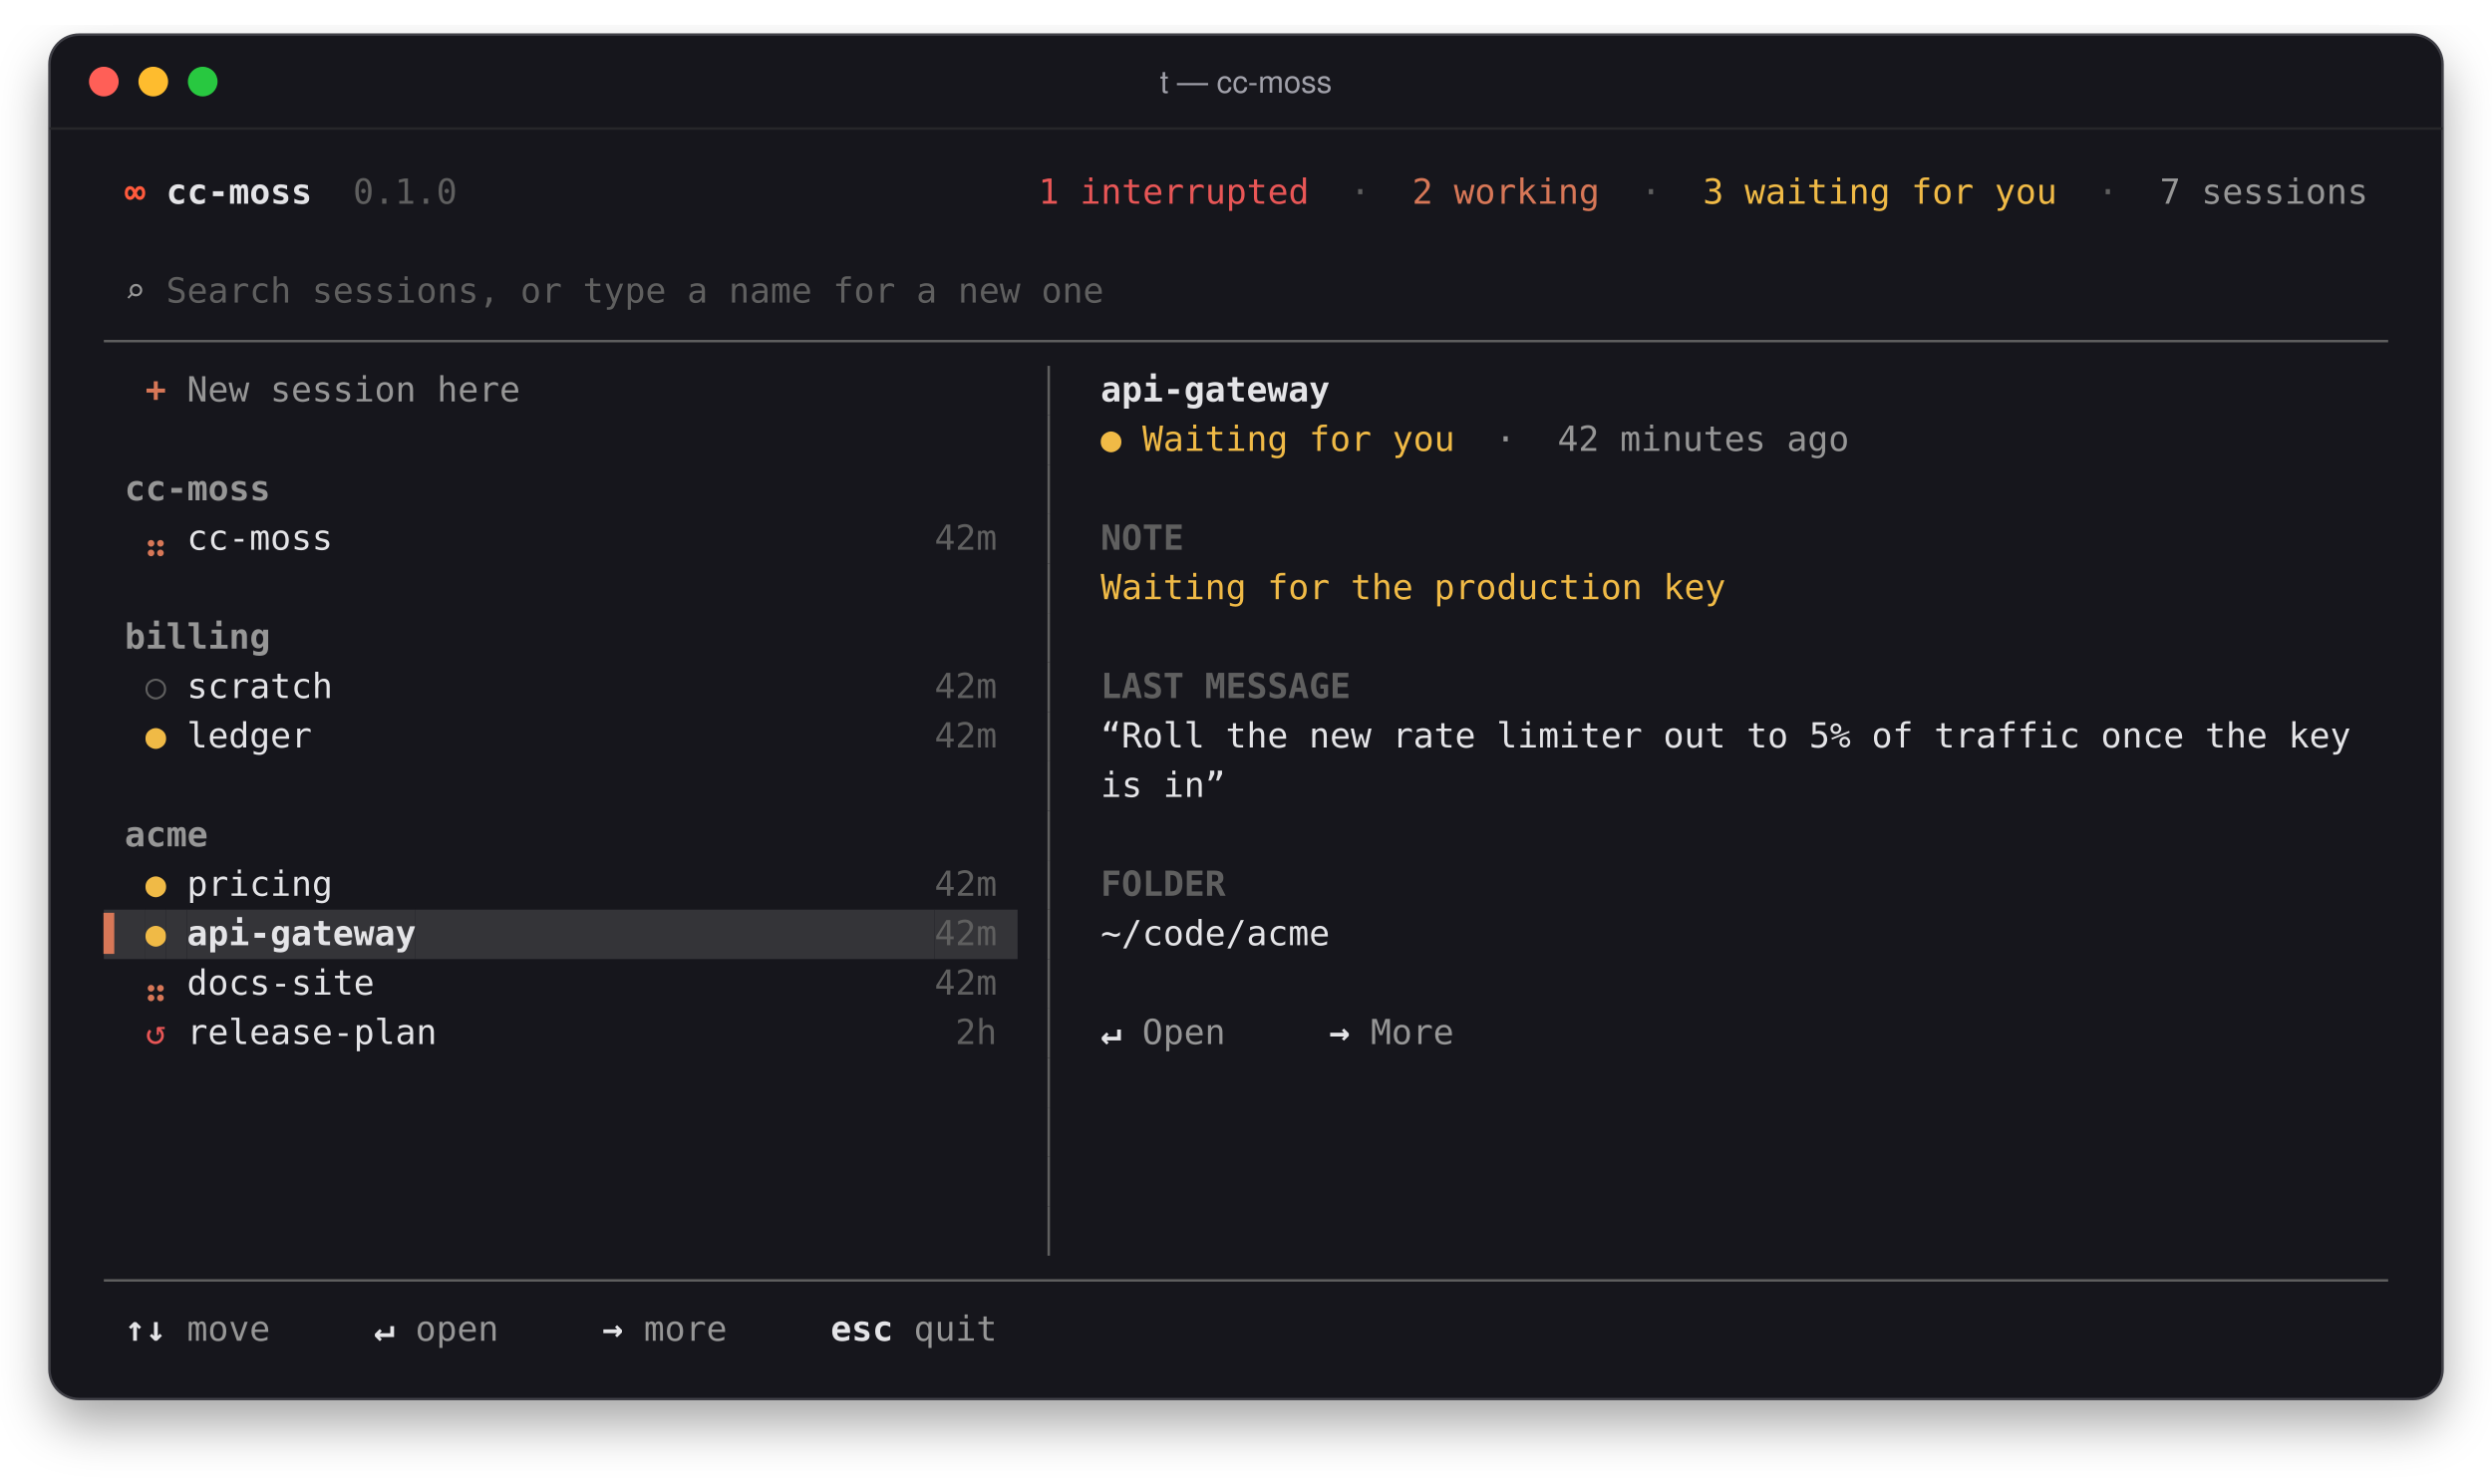
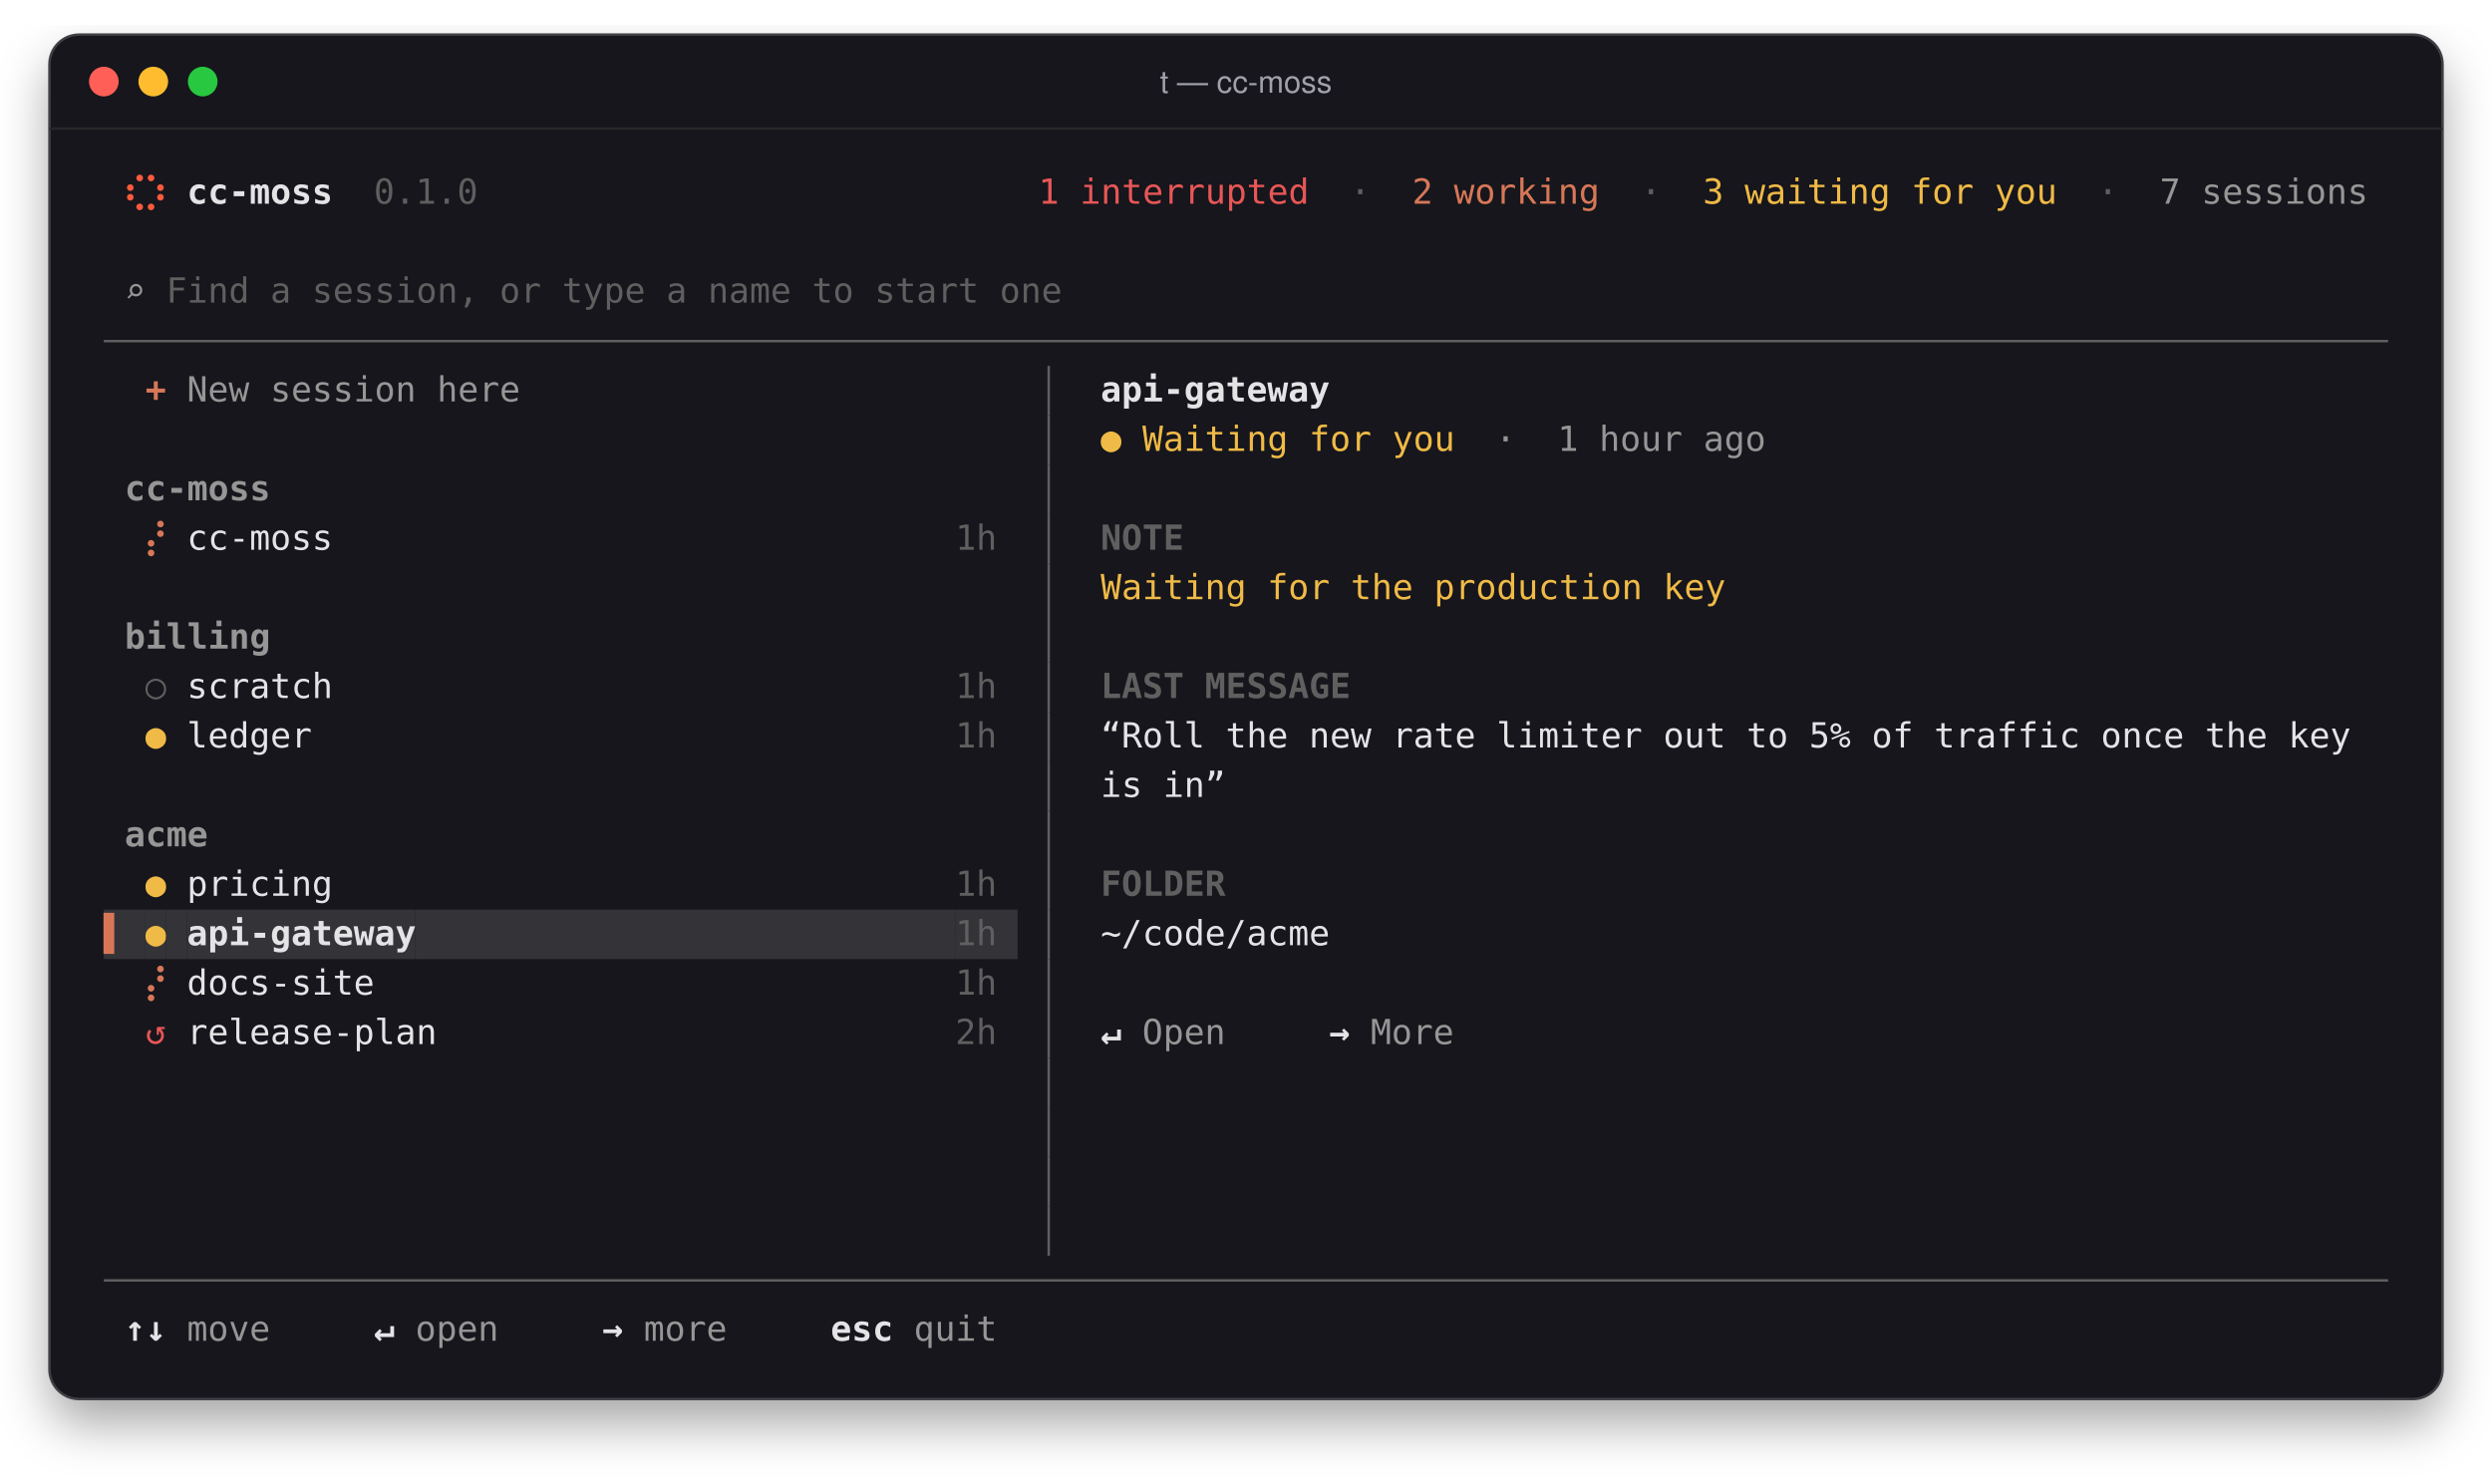
<svg xmlns="http://www.w3.org/2000/svg" width="1008" height="600" viewBox="0 0 1008 600" role="img" aria-label="t — cc-moss">
  <defs>
    <filter id="s" x="-10%" y="-10%" width="120%" height="130%">
      <feDropShadow dx="0" dy="10" stdDeviation="10" flood-color="#000" flood-opacity=".35" />
    </filter>
  </defs>
  <g transform="translate(20 14)">
    <rect width="968" height="552" rx="12" fill="#18181b" filter="url(#s)" />
    <rect width="968" height="552" rx="12" fill="none" stroke="#3f3f46" />
    <path d="M0 38 H968" stroke="#27272a" />
    <circle cx="22" cy="19.0" r="6" fill="#ff5f57" />
    <circle cx="42" cy="19.0" r="6" fill="#febc2e" />
    <circle cx="62" cy="19.0" r="6" fill="#28c840" />
    <text x="484" y="23.5" fill="#a1a1aa" font-size="12.5" font-family="-apple-system,Segoe UI,Helvetica,Arial,sans-serif" text-anchor="middle">t — cc-moss</text>
    <g font-family="ui-monospace,SFMono-Regular,Menlo,Consolas,'DejaVu Sans Mono',monospace" font-size="14" xml:space="preserve">
-       <text x="30.4" y="68.4" fill="#ff5a3c" font-weight="700" textLength="8.4" lengthAdjust="spacingAndGlyphs">∞</text>
-       <text x="47.2" y="68.4" fill="#e4e4e7" font-weight="700" textLength="58.8" lengthAdjust="spacingAndGlyphs">cc-moss</text>
-       <text x="122.8" y="68.4" fill="#5f5f5f" textLength="42.0" lengthAdjust="spacingAndGlyphs">0.1.0</text>
+       <circle cx="32.7" cy="61.9" r="1.35" fill="#ff5a3c" />
+       <circle cx="32.7" cy="65.8" r="1.35" fill="#ff5a3c" />
+       <circle cx="36.5" cy="58.0" r="1.35" fill="#ff5a3c" />
+       <circle cx="36.5" cy="69.7" r="1.35" fill="#ff5a3c" />
+       <circle cx="41.1" cy="58.0" r="1.35" fill="#ff5a3c" />
+       <circle cx="44.9" cy="61.9" r="1.35" fill="#ff5a3c" />
+       <circle cx="44.9" cy="65.8" r="1.35" fill="#ff5a3c" />
+       <circle cx="41.1" cy="69.7" r="1.35" fill="#ff5a3c" />
+       <text x="55.6" y="68.4" fill="#e4e4e7" font-weight="700" textLength="58.8" lengthAdjust="spacingAndGlyphs">cc-moss</text>
+       <text x="131.2" y="68.4" fill="#5f5f5f" textLength="42.0" lengthAdjust="spacingAndGlyphs">0.1.0</text>
      <text x="400.0" y="68.4" fill="#e85656" textLength="109.2" lengthAdjust="spacingAndGlyphs">1 interrupted</text>
      <text x="526.0" y="68.4" fill="#5f5f5f" textLength="8.4" lengthAdjust="spacingAndGlyphs">·</text>
      <text x="551.2" y="68.4" fill="#d77757" textLength="75.6" lengthAdjust="spacingAndGlyphs">2 working</text>
      <text x="643.6" y="68.4" fill="#5f5f5f" textLength="8.4" lengthAdjust="spacingAndGlyphs">·</text>
      <text x="668.8" y="68.4" fill="#f0ba46" textLength="142.8" lengthAdjust="spacingAndGlyphs">3 waiting for you</text>
      <text x="828.4" y="68.4" fill="#5f5f5f" textLength="8.4" lengthAdjust="spacingAndGlyphs">·</text>
      <text x="853.6" y="68.4" fill="#969696" textLength="84.0" lengthAdjust="spacingAndGlyphs">7 sessions</text>
      <text x="30.4" y="108.4" fill="#969696" textLength="8.4" lengthAdjust="spacingAndGlyphs">⌕</text>
-       <text x="47.2" y="108.4" fill="#5f5f5f" textLength="378.0" lengthAdjust="spacingAndGlyphs">Search sessions, or type a name for a new one</text>
+       <text x="47.2" y="108.4" fill="#5f5f5f" textLength="361.2" lengthAdjust="spacingAndGlyphs">Find a session, or type a name to start one</text>
      <path d="M22.0 124 h924.0" stroke="#5f5f5f" />
      <text x="38.8" y="148.4" fill="#d77757" font-weight="700" textLength="8.4" lengthAdjust="spacingAndGlyphs">+</text>
      <text x="55.6" y="148.4" fill="#969696" textLength="134.4" lengthAdjust="spacingAndGlyphs">New session here</text>
      <path d="M404.2 134 v20" stroke="#5f5f5f" />
      <text x="425.2" y="148.4" fill="#e4e4e7" font-weight="700" textLength="92.4" lengthAdjust="spacingAndGlyphs">api-gateway</text>
      <path d="M404.2 154 v20" stroke="#5f5f5f" />
      <text x="425.2" y="168.4" fill="#f0ba46" textLength="142.8" lengthAdjust="spacingAndGlyphs">● Waiting for you</text>
      <text x="584.8" y="168.4" fill="#969696" textLength="8.4" lengthAdjust="spacingAndGlyphs">·</text>
-       <text x="610.0" y="168.4" fill="#969696" textLength="117.6" lengthAdjust="spacingAndGlyphs">42 minutes ago</text>
+       <text x="610.0" y="168.4" fill="#969696" textLength="84.0" lengthAdjust="spacingAndGlyphs">1 hour ago</text>
      <text x="30.4" y="188.4" fill="#969696" font-weight="700" textLength="58.8" lengthAdjust="spacingAndGlyphs">cc-moss</text>
      <path d="M404.2 174 v20" stroke="#5f5f5f" />
      <circle cx="41.1" cy="205.8" r="1.35" fill="#d77757" />
-       <circle cx="44.9" cy="205.8" r="1.35" fill="#d77757" />
+       <circle cx="44.9" cy="198.0" r="1.35" fill="#d77757" />
+       <circle cx="44.9" cy="201.9" r="1.35" fill="#d77757" />
      <circle cx="41.1" cy="209.7" r="1.35" fill="#d77757" />
-       <circle cx="44.9" cy="209.7" r="1.35" fill="#d77757" />
      <text x="55.6" y="208.4" fill="#e4e4e7" textLength="58.8" lengthAdjust="spacingAndGlyphs">cc-moss</text>
-       <text x="358.0" y="208.4" fill="#5f5f5f" textLength="25.2" lengthAdjust="spacingAndGlyphs">42m</text>
+       <text x="366.4" y="208.4" fill="#5f5f5f" textLength="16.8" lengthAdjust="spacingAndGlyphs">1h</text>
      <path d="M404.2 194 v20" stroke="#5f5f5f" />
      <text x="425.2" y="208.4" fill="#5f5f5f" font-weight="700" textLength="33.6" lengthAdjust="spacingAndGlyphs">NOTE</text>
      <path d="M404.2 214 v20" stroke="#5f5f5f" />
      <text x="425.2" y="228.4" fill="#f0ba46" textLength="252.0" lengthAdjust="spacingAndGlyphs">Waiting for the production key</text>
      <text x="30.4" y="248.4" fill="#969696" font-weight="700" textLength="58.8" lengthAdjust="spacingAndGlyphs">billing</text>
      <path d="M404.2 234 v20" stroke="#5f5f5f" />
      <text x="38.8" y="268.4" fill="#5f5f5f" textLength="8.4" lengthAdjust="spacingAndGlyphs">○</text>
      <text x="55.6" y="268.4" fill="#e4e4e7" textLength="58.8" lengthAdjust="spacingAndGlyphs">scratch</text>
-       <text x="358.0" y="268.4" fill="#5f5f5f" textLength="25.2" lengthAdjust="spacingAndGlyphs">42m</text>
+       <text x="366.4" y="268.4" fill="#5f5f5f" textLength="16.8" lengthAdjust="spacingAndGlyphs">1h</text>
      <path d="M404.2 254 v20" stroke="#5f5f5f" />
      <text x="425.2" y="268.4" fill="#5f5f5f" font-weight="700" textLength="100.8" lengthAdjust="spacingAndGlyphs">LAST MESSAGE</text>
      <text x="38.8" y="288.4" fill="#f0ba46" textLength="8.4" lengthAdjust="spacingAndGlyphs">●</text>
      <text x="55.6" y="288.4" fill="#e4e4e7" textLength="50.4" lengthAdjust="spacingAndGlyphs">ledger</text>
-       <text x="358.0" y="288.4" fill="#5f5f5f" textLength="25.2" lengthAdjust="spacingAndGlyphs">42m</text>
+       <text x="366.4" y="288.4" fill="#5f5f5f" textLength="16.8" lengthAdjust="spacingAndGlyphs">1h</text>
      <path d="M404.2 274 v20" stroke="#5f5f5f" />
      <text x="425.2" y="288.4" fill="#e4e4e7" textLength="504.0" lengthAdjust="spacingAndGlyphs">“Roll the new rate limiter out to 5% of traffic once the key</text>
      <path d="M404.2 294 v20" stroke="#5f5f5f" />
      <text x="425.2" y="308.4" fill="#e4e4e7" textLength="50.4" lengthAdjust="spacingAndGlyphs">is in”</text>
      <text x="30.4" y="328.4" fill="#969696" font-weight="700" textLength="33.6" lengthAdjust="spacingAndGlyphs">acme</text>
      <path d="M404.2 314 v20" stroke="#5f5f5f" />
      <text x="38.8" y="348.4" fill="#f0ba46" textLength="8.4" lengthAdjust="spacingAndGlyphs">●</text>
      <text x="55.6" y="348.4" fill="#e4e4e7" textLength="58.8" lengthAdjust="spacingAndGlyphs">pricing</text>
-       <text x="358.0" y="348.4" fill="#5f5f5f" textLength="25.2" lengthAdjust="spacingAndGlyphs">42m</text>
+       <text x="366.4" y="348.4" fill="#5f5f5f" textLength="16.8" lengthAdjust="spacingAndGlyphs">1h</text>
      <path d="M404.2 334 v20" stroke="#5f5f5f" />
      <text x="425.2" y="348.4" fill="#5f5f5f" font-weight="700" textLength="50.4" lengthAdjust="spacingAndGlyphs">FOLDER</text>
      <rect x="22.0" y="354" width="8.4" height="20" fill="#343438" />
      <text x="22.0" y="368.4" fill="#d77757" textLength="8.4" lengthAdjust="spacingAndGlyphs">▌</text>
      <rect x="30.4" y="354" width="8.4" height="20" fill="#343438" />
      <rect x="38.8" y="354" width="8.4" height="20" fill="#343438" />
      <text x="38.8" y="368.4" fill="#f0ba46" textLength="8.4" lengthAdjust="spacingAndGlyphs">●</text>
      <rect x="47.2" y="354" width="8.4" height="20" fill="#343438" />
      <rect x="55.6" y="354" width="92.4" height="20" fill="#343438" />
      <text x="55.6" y="368.4" fill="#e4e4e7" font-weight="700" textLength="92.4" lengthAdjust="spacingAndGlyphs">api-gateway</text>
-       <rect x="148.0" y="354" width="210.0" height="20" fill="#343438" />
-       <rect x="358.0" y="354" width="25.2" height="20" fill="#343438" />
-       <text x="358.0" y="368.4" fill="#5f5f5f" textLength="25.2" lengthAdjust="spacingAndGlyphs">42m</text>
+       <rect x="148.0" y="354" width="218.4" height="20" fill="#343438" />
+       <rect x="366.4" y="354" width="16.8" height="20" fill="#343438" />
+       <text x="366.4" y="368.4" fill="#5f5f5f" textLength="16.8" lengthAdjust="spacingAndGlyphs">1h</text>
      <rect x="383.2" y="354" width="8.4" height="20" fill="#343438" />
      <path d="M404.2 354 v20" stroke="#5f5f5f" />
      <text x="425.2" y="368.4" fill="#e4e4e7" textLength="92.4" lengthAdjust="spacingAndGlyphs">~/code/acme</text>
      <circle cx="41.1" cy="385.8" r="1.35" fill="#d77757" />
-       <circle cx="44.9" cy="385.8" r="1.35" fill="#d77757" />
+       <circle cx="44.9" cy="378.0" r="1.35" fill="#d77757" />
+       <circle cx="44.9" cy="381.9" r="1.35" fill="#d77757" />
      <circle cx="41.1" cy="389.7" r="1.35" fill="#d77757" />
-       <circle cx="44.9" cy="389.7" r="1.35" fill="#d77757" />
      <text x="55.6" y="388.4" fill="#e4e4e7" textLength="75.6" lengthAdjust="spacingAndGlyphs">docs-site</text>
-       <text x="358.0" y="388.4" fill="#5f5f5f" textLength="25.2" lengthAdjust="spacingAndGlyphs">42m</text>
+       <text x="366.4" y="388.4" fill="#5f5f5f" textLength="16.8" lengthAdjust="spacingAndGlyphs">1h</text>
      <path d="M404.2 374 v20" stroke="#5f5f5f" />
      <text x="38.8" y="408.4" fill="#e85656" textLength="8.4" lengthAdjust="spacingAndGlyphs">↺</text>
      <text x="55.6" y="408.4" fill="#e4e4e7" textLength="100.8" lengthAdjust="spacingAndGlyphs">release-plan</text>
      <text x="366.4" y="408.4" fill="#5f5f5f" textLength="16.8" lengthAdjust="spacingAndGlyphs">2h</text>
      <path d="M404.2 394 v20" stroke="#5f5f5f" />
      <text x="425.2" y="408.4" fill="#e4e4e7" font-weight="700" textLength="8.4" lengthAdjust="spacingAndGlyphs">↵</text>
      <text x="442.0" y="408.4" fill="#969696" textLength="33.6" lengthAdjust="spacingAndGlyphs">Open</text>
      <text x="517.6" y="408.4" fill="#e4e4e7" font-weight="700" textLength="8.4" lengthAdjust="spacingAndGlyphs">→</text>
      <text x="534.4" y="408.4" fill="#969696" textLength="33.6" lengthAdjust="spacingAndGlyphs">More</text>
      <path d="M404.2 414 v20" stroke="#5f5f5f" />
      <path d="M404.2 434 v20" stroke="#5f5f5f" />
      <path d="M404.2 454 v20" stroke="#5f5f5f" />
      <path d="M404.2 474 v20" stroke="#5f5f5f" />
      <path d="M22.0 504 h924.0" stroke="#5f5f5f" />
      <text x="30.4" y="528.4" fill="#e4e4e7" font-weight="700" textLength="16.8" lengthAdjust="spacingAndGlyphs">↑↓</text>
      <text x="55.6" y="528.4" fill="#969696" textLength="33.6" lengthAdjust="spacingAndGlyphs">move</text>
      <text x="131.2" y="528.4" fill="#e4e4e7" font-weight="700" textLength="8.4" lengthAdjust="spacingAndGlyphs">↵</text>
      <text x="148.0" y="528.4" fill="#969696" textLength="33.6" lengthAdjust="spacingAndGlyphs">open</text>
      <text x="223.6" y="528.4" fill="#e4e4e7" font-weight="700" textLength="8.4" lengthAdjust="spacingAndGlyphs">→</text>
      <text x="240.4" y="528.4" fill="#969696" textLength="33.6" lengthAdjust="spacingAndGlyphs">more</text>
      <text x="316.0" y="528.4" fill="#e4e4e7" font-weight="700" textLength="25.2" lengthAdjust="spacingAndGlyphs">esc</text>
      <text x="349.6" y="528.4" fill="#969696" textLength="33.6" lengthAdjust="spacingAndGlyphs">quit</text>
    </g>
  </g>
</svg>
